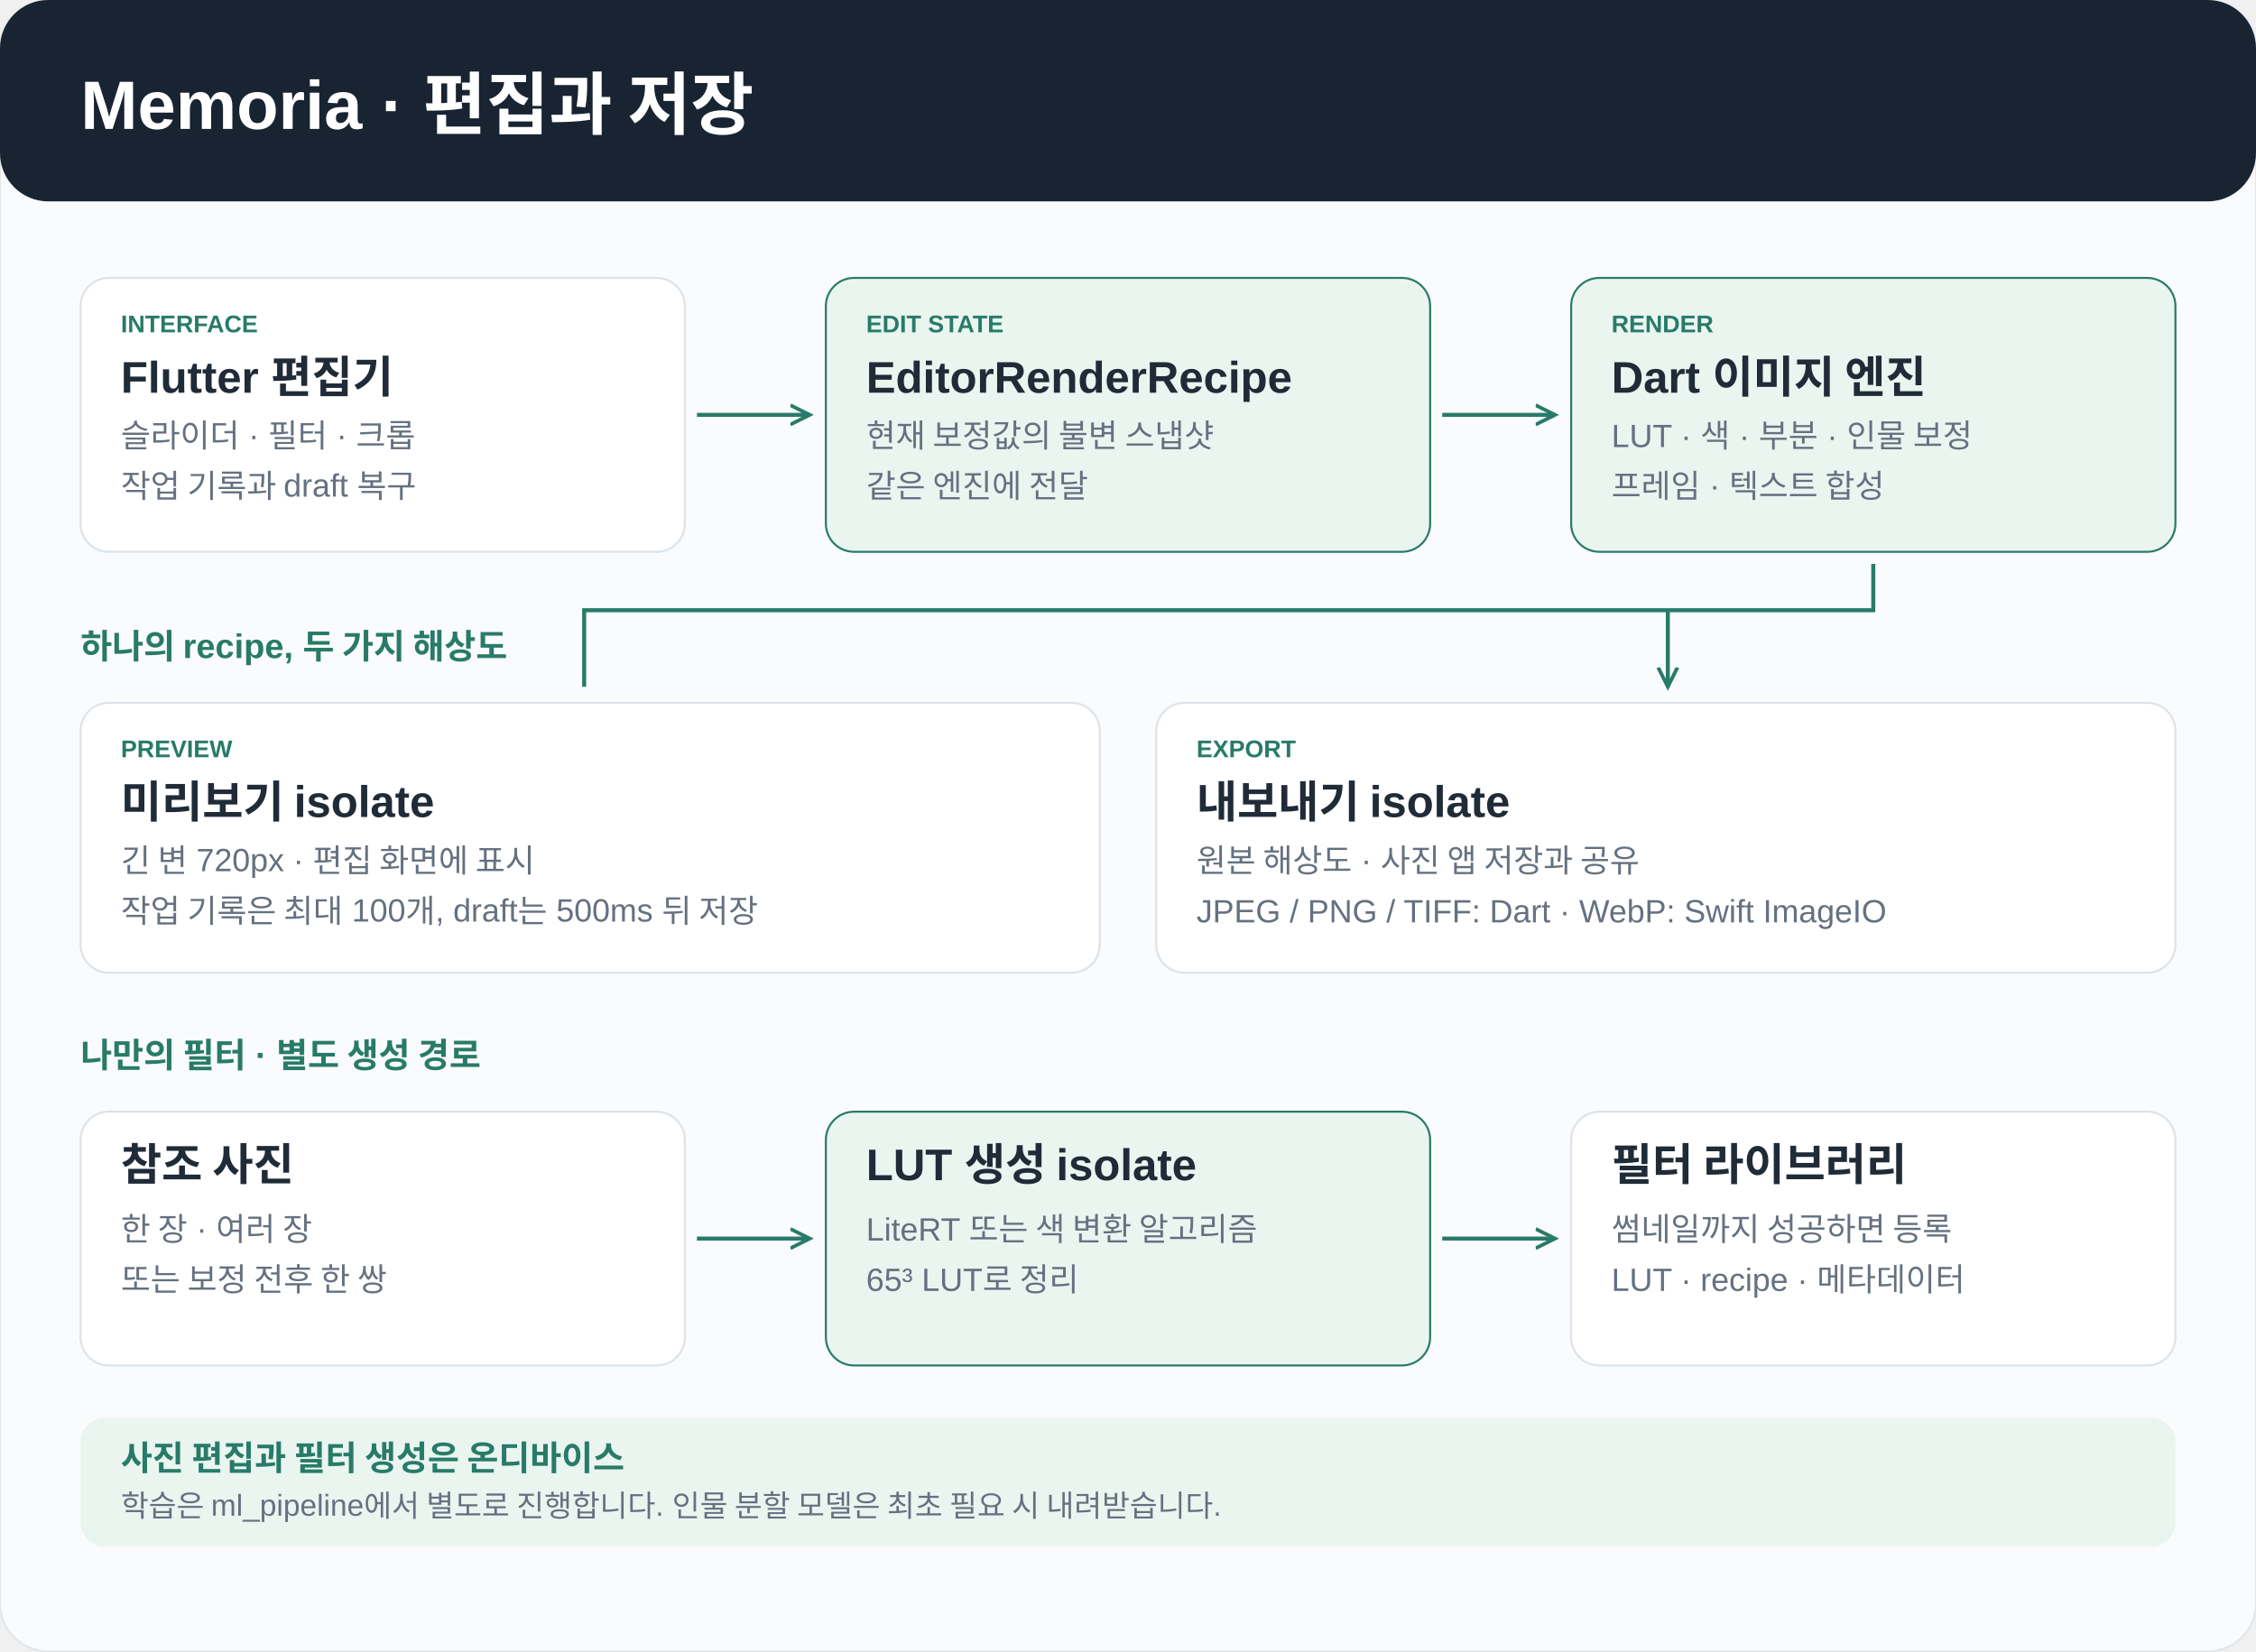
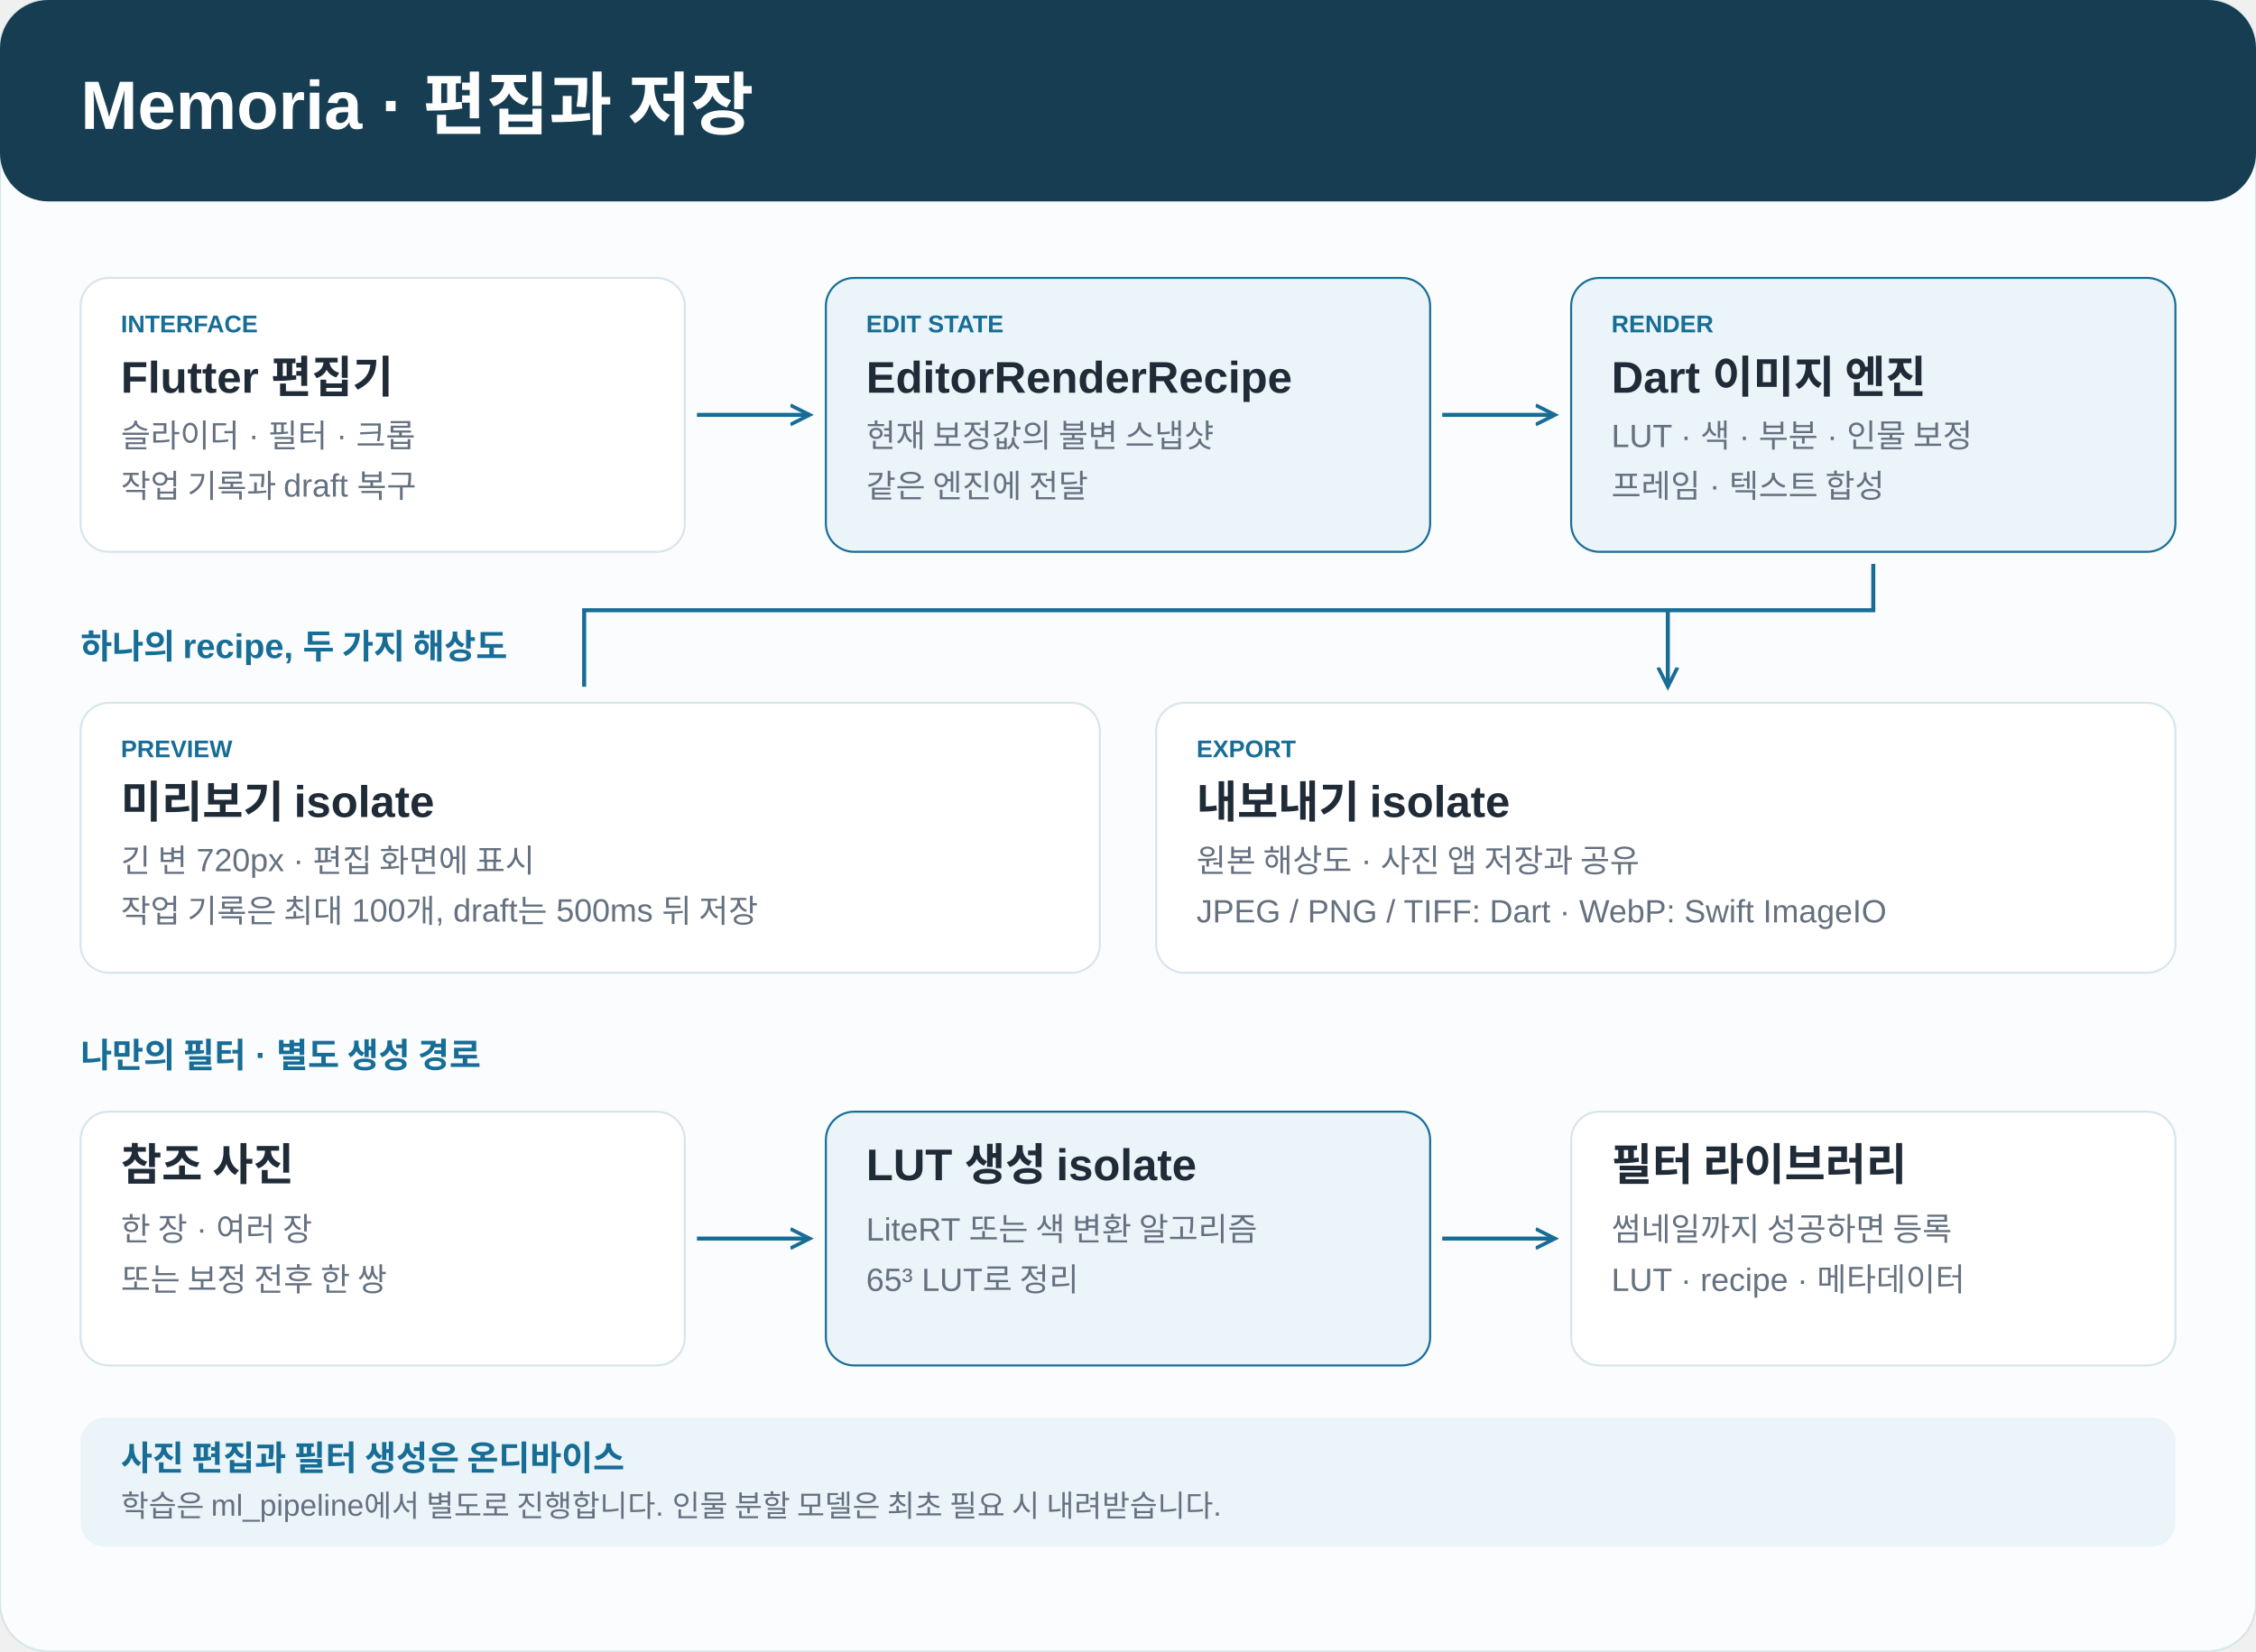
<svg xmlns="http://www.w3.org/2000/svg" width="1120" height="820" viewBox="0 0 1120 820" role="img" aria-labelledby="title desc" font-family="Segoe UI, Malgun Gothic, Arial, sans-serif">
  <defs>
    <marker id="arrow" viewBox="0 0 10 10" refX="8" refY="5" markerWidth="6" markerHeight="6" orient="auto">
-       <path d="M0 1 L8 5 L0 9" fill="none" stroke="#287B68" stroke-width="1.5" />
+       <path d="M0 1 L8 5 L0 9" fill="none" stroke="#176D96" stroke-width="1.5" />
    </marker>
  </defs>
-   <rect x="0" y="0" width="1120" height="820" rx="24" fill="#FAFBFC" stroke="#E2E7EC" />
-   <rect x="0" y="0" width="1120" height="100" rx="24" fill="#182432" stroke="none" />
+   <rect x="0" y="0" width="1120" height="820" rx="24" fill="#FAFCFD" stroke="#D7E5EB" />
+   <rect x="0" y="0" width="1120" height="100" rx="24" fill="#163D51" stroke="none" />
  <text x="40" y="64" font-size="34" fill="#FFFFFF" font-weight="650">Memoria · 편집과 저장</text>
  <g transform="translate(0 -52)">
-     <rect x="40" y="190" width="300" height="136" rx="14" fill="#FFFFFF" stroke="#DCE3E9" />
-     <text x="60" y="217" font-size="12" fill="#287B68" font-weight="650">INTERFACE</text>
+     <rect x="40" y="190" width="300" height="136" rx="14" fill="#FFFFFF" stroke="#D7E5EB" />
+     <text x="60" y="217" font-size="12" fill="#176D96" font-weight="650">INTERFACE</text>
    <text x="60" y="247" font-size="22" fill="#202B38" font-weight="650">Flutter 편집기</text>
    <text x="60" y="274" font-size="16" fill="#657180" font-weight="400">슬라이더 · 필터 · 크롭</text>
    <text x="60" y="299" font-size="16" fill="#657180" font-weight="400">작업 기록과 draft 복구</text>
-     <rect x="410" y="190" width="300" height="136" rx="14" fill="#EAF5F0" stroke="#287B68" />
-     <text x="430" y="217" font-size="12" fill="#287B68" font-weight="650">EDIT STATE</text>
+     <rect x="410" y="190" width="300" height="136" rx="14" fill="#EAF4F9" stroke="#176D96" />
+     <text x="430" y="217" font-size="12" fill="#176D96" font-weight="650">EDIT STATE</text>
    <text x="430" y="247" font-size="22" fill="#202B38" font-weight="650">EditorRenderRecipe</text>
    <text x="430" y="274" font-size="16" fill="#657180" font-weight="400">현재 보정값의 불변 스냅샷</text>
    <text x="430" y="299" font-size="16" fill="#657180" font-weight="400">같은 엔진에 전달</text>
-     <rect x="780" y="190" width="300" height="136" rx="14" fill="#EAF5F0" stroke="#287B68" />
-     <text x="800" y="217" font-size="12" fill="#287B68" font-weight="650">RENDER</text>
+     <rect x="780" y="190" width="300" height="136" rx="14" fill="#EAF4F9" stroke="#176D96" />
+     <text x="800" y="217" font-size="12" fill="#176D96" font-weight="650">RENDER</text>
    <text x="800" y="247" font-size="22" fill="#202B38" font-weight="650">Dart 이미지 엔진</text>
    <text x="800" y="274" font-size="16" fill="#657180" font-weight="400">LUT · 색 · 부분 · 인물 보정</text>
    <text x="800" y="299" font-size="16" fill="#657180" font-weight="400">프레임 · 텍스트 합성</text>
-     <path d="M346 258 L402 258" fill="none" stroke="#287B68" stroke-width="2" marker-end="url(#arrow)" />
-     <path d="M716 258 L772 258" fill="none" stroke="#287B68" stroke-width="2" marker-end="url(#arrow)" />
-     <text x="40" y="379" font-size="17" fill="#287B68" font-weight="650">하나의 recipe, 두 가지 해상도</text>
-     <rect x="40" y="401" width="506" height="134" rx="14" fill="#FFFFFF" stroke="#DCE3E9" />
-     <text x="60" y="428" font-size="12" fill="#287B68" font-weight="650">PREVIEW</text>
+     <path d="M346 258 L402 258" fill="none" stroke="#176D96" stroke-width="2" marker-end="url(#arrow)" />
+     <path d="M716 258 L772 258" fill="none" stroke="#176D96" stroke-width="2" marker-end="url(#arrow)" />
+     <text x="40" y="379" font-size="17" fill="#176D96" font-weight="650">하나의 recipe, 두 가지 해상도</text>
+     <rect x="40" y="401" width="506" height="134" rx="14" fill="#FFFFFF" stroke="#D7E5EB" />
+     <text x="60" y="428" font-size="12" fill="#176D96" font-weight="650">PREVIEW</text>
    <text x="60" y="458" font-size="22" fill="#202B38" font-weight="650">미리보기 isolate</text>
    <text x="60" y="485" font-size="16" fill="#657180" font-weight="400">긴 변 720px · 편집 화면에 표시</text>
    <text x="60" y="510" font-size="16" fill="#657180" font-weight="400">작업 기록은 최대 100개, draft는 500ms 뒤 저장</text>
-     <rect x="574" y="401" width="506" height="134" rx="14" fill="#FFFFFF" stroke="#DCE3E9" />
-     <text x="594" y="428" font-size="12" fill="#287B68" font-weight="650">EXPORT</text>
+     <rect x="574" y="401" width="506" height="134" rx="14" fill="#FFFFFF" stroke="#D7E5EB" />
+     <text x="594" y="428" font-size="12" fill="#176D96" font-weight="650">EXPORT</text>
    <text x="594" y="458" font-size="22" fill="#202B38" font-weight="650">내보내기 isolate</text>
    <text x="594" y="485" font-size="16" fill="#657180" font-weight="400">원본 해상도 · 사진 앱 저장과 공유</text>
    <text x="594" y="510" font-size="16" fill="#657180" font-weight="400">JPEG / PNG / TIFF: Dart · WebP: Swift ImageIO</text>
-     <path d="M930 332 V355 H290 V393 M930 355 H828 V393" fill="none" stroke="#287B68" stroke-width="2" marker-end="url(#arrow)" />
-     <text x="40" y="582" font-size="17" fill="#287B68" font-weight="650">나만의 필터 · 별도 생성 경로</text>
-     <rect x="40" y="604" width="300" height="126" rx="14" fill="#FFFFFF" stroke="#DCE3E9" />
+     <path d="M930 332 V355 H290 V393 M930 355 H828 V393" fill="none" stroke="#176D96" stroke-width="2" marker-end="url(#arrow)" />
+     <text x="40" y="582" font-size="17" fill="#176D96" font-weight="650">나만의 필터 · 별도 생성 경로</text>
+     <rect x="40" y="604" width="300" height="126" rx="14" fill="#FFFFFF" stroke="#D7E5EB" />
    <text x="60" y="638" font-size="22" fill="#202B38" font-weight="650">참조 사진</text>
    <text x="60" y="668" font-size="16" fill="#657180" font-weight="400">한 장 · 여러 장</text>
    <text x="60" y="693" font-size="16" fill="#657180" font-weight="400">또는 보정 전후 한 쌍</text>
-     <rect x="410" y="604" width="300" height="126" rx="14" fill="#EAF5F0" stroke="#287B68" />
+     <rect x="410" y="604" width="300" height="126" rx="14" fill="#EAF4F9" stroke="#176D96" />
    <text x="430" y="638" font-size="22" fill="#202B38" font-weight="650">LUT 생성 isolate</text>
    <text x="430" y="668" font-size="16" fill="#657180" font-weight="400">LiteRT 또는 색 변환 알고리즘</text>
    <text x="430" y="693" font-size="16" fill="#657180" font-weight="400">65³ LUT로 정리</text>
-     <rect x="780" y="604" width="300" height="126" rx="14" fill="#FFFFFF" stroke="#DCE3E9" />
+     <rect x="780" y="604" width="300" height="126" rx="14" fill="#FFFFFF" stroke="#D7E5EB" />
    <text x="800" y="638" font-size="22" fill="#202B38" font-weight="650">필터 라이브러리</text>
    <text x="800" y="668" font-size="16" fill="#657180" font-weight="400">썸네일까지 성공하면 등록</text>
    <text x="800" y="693" font-size="16" fill="#657180" font-weight="400">LUT · recipe · 메타데이터</text>
-     <path d="M346 667 L402 667" fill="none" stroke="#287B68" stroke-width="2" marker-end="url(#arrow)" />
-     <path d="M716 667 L772 667" fill="none" stroke="#287B68" stroke-width="2" marker-end="url(#arrow)" />
-     <rect x="40" y="756" width="1040" height="64" rx="12" fill="#EAF5F0" stroke="none" />
-     <text x="60" y="782" font-size="17" fill="#287B68" font-weight="650">사진 편집과 필터 생성은 온디바이스</text>
+     <path d="M346 667 L402 667" fill="none" stroke="#176D96" stroke-width="2" marker-end="url(#arrow)" />
+     <path d="M716 667 L772 667" fill="none" stroke="#176D96" stroke-width="2" marker-end="url(#arrow)" />
+     <rect x="40" y="756" width="1040" height="64" rx="12" fill="#EAF4F9" stroke="none" />
+     <text x="60" y="782" font-size="17" fill="#176D96" font-weight="650">사진 편집과 필터 생성은 온디바이스</text>
    <text x="60" y="805" font-size="15" fill="#657180" font-weight="400">학습은 ml_pipeline에서 별도로 진행합니다. 인물 분할 모델은 최초 필요 시 내려받습니다.</text>
  </g>
</svg>
